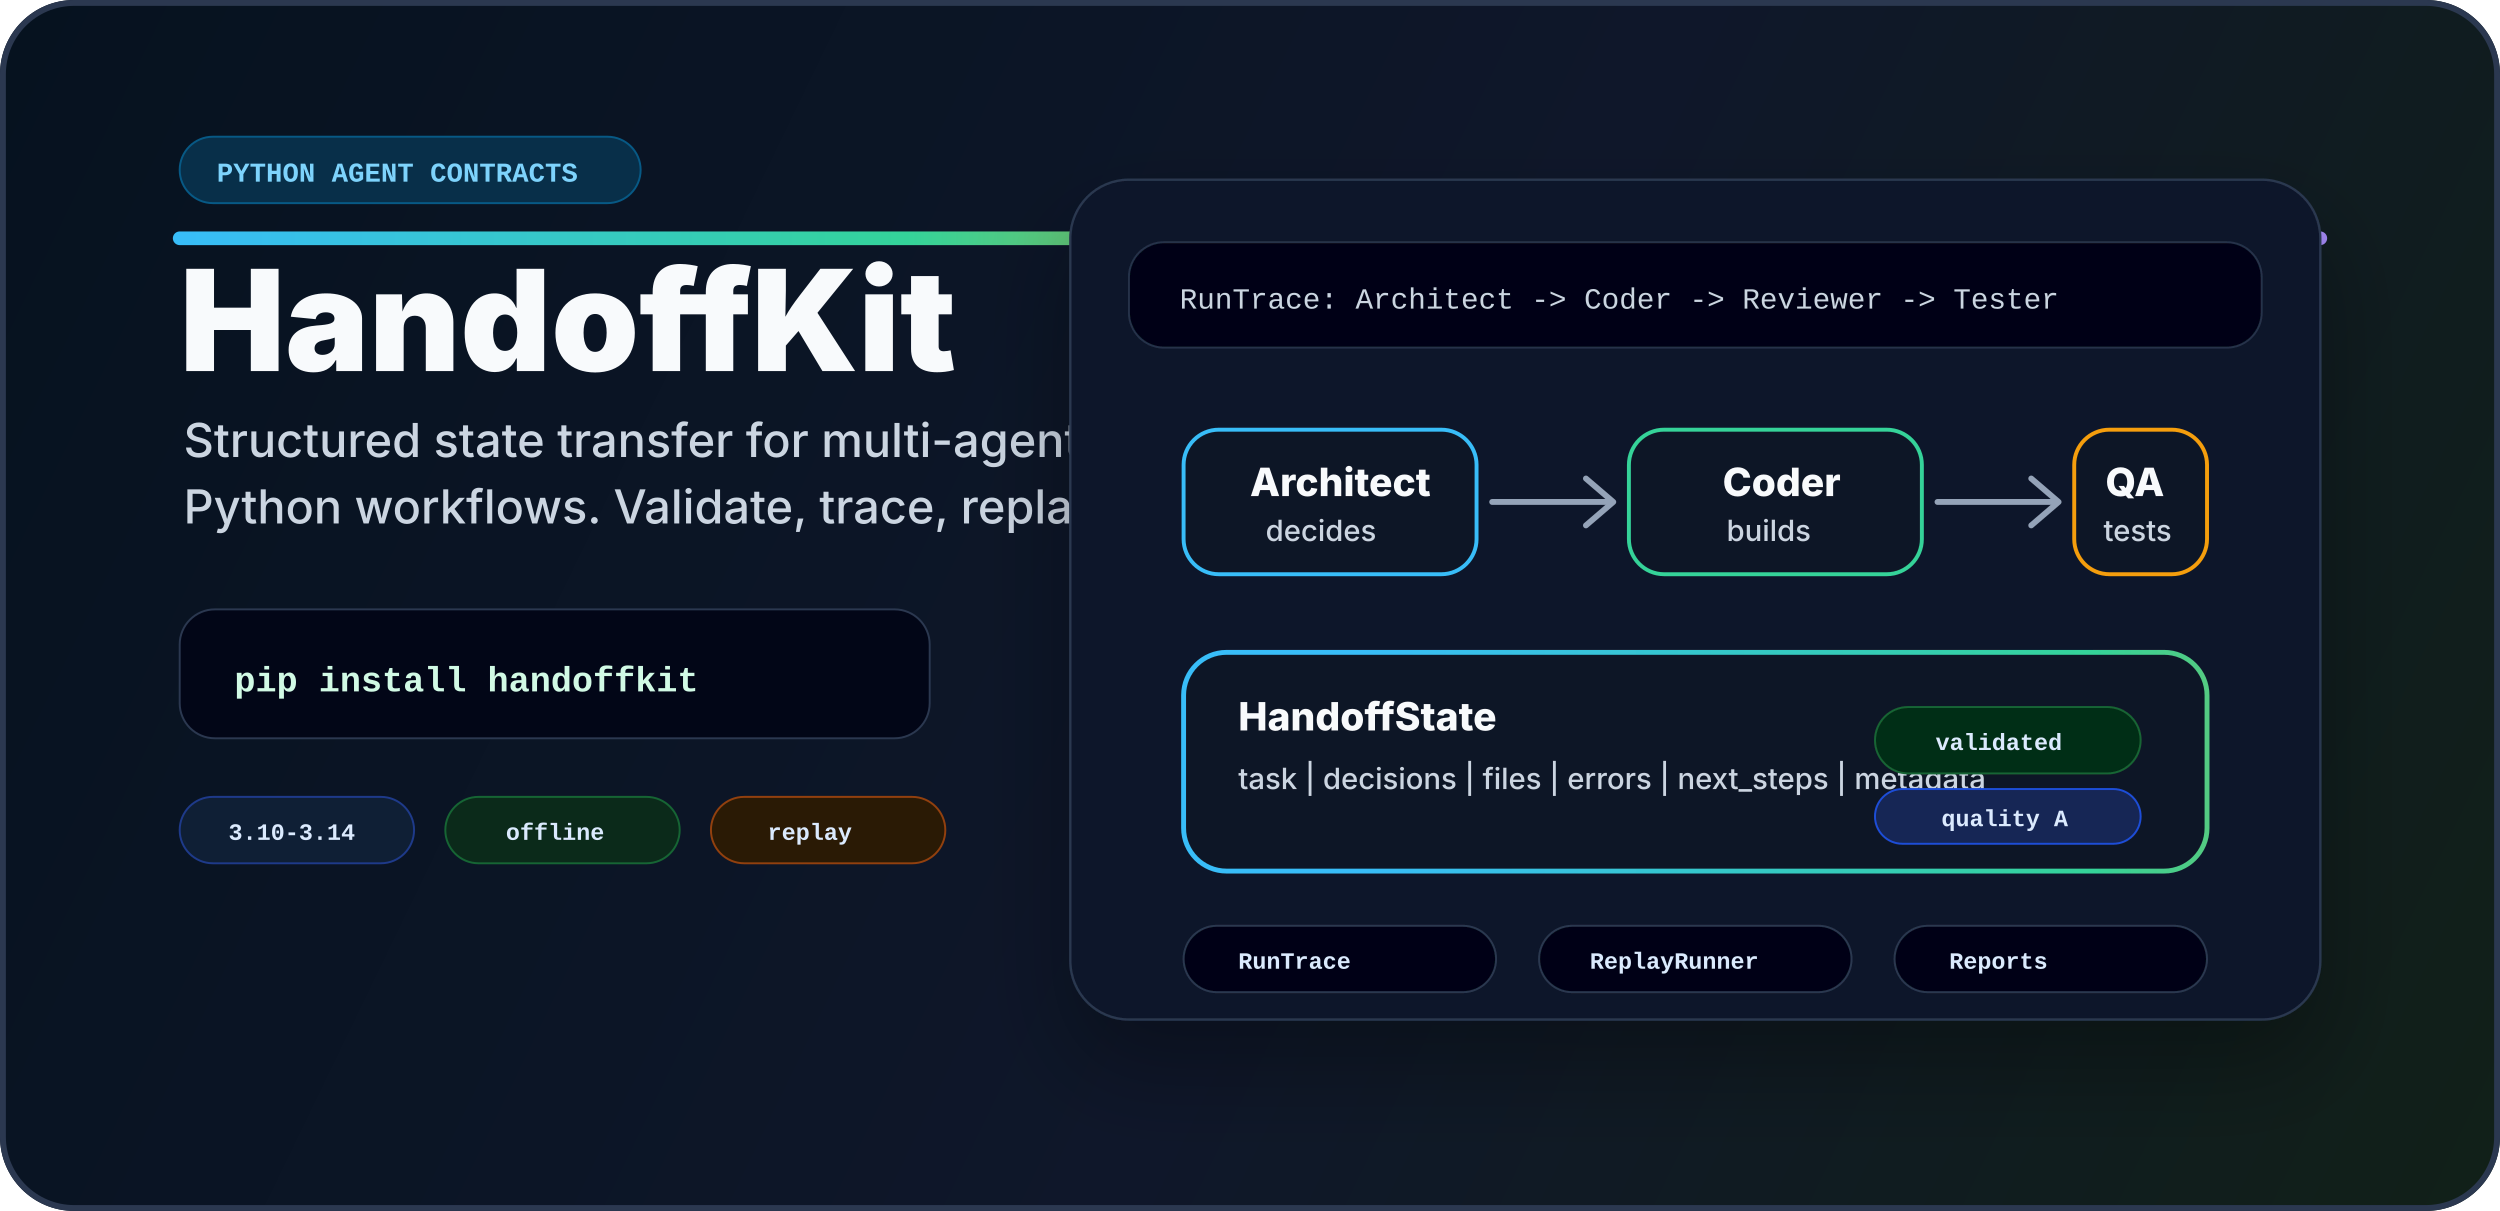
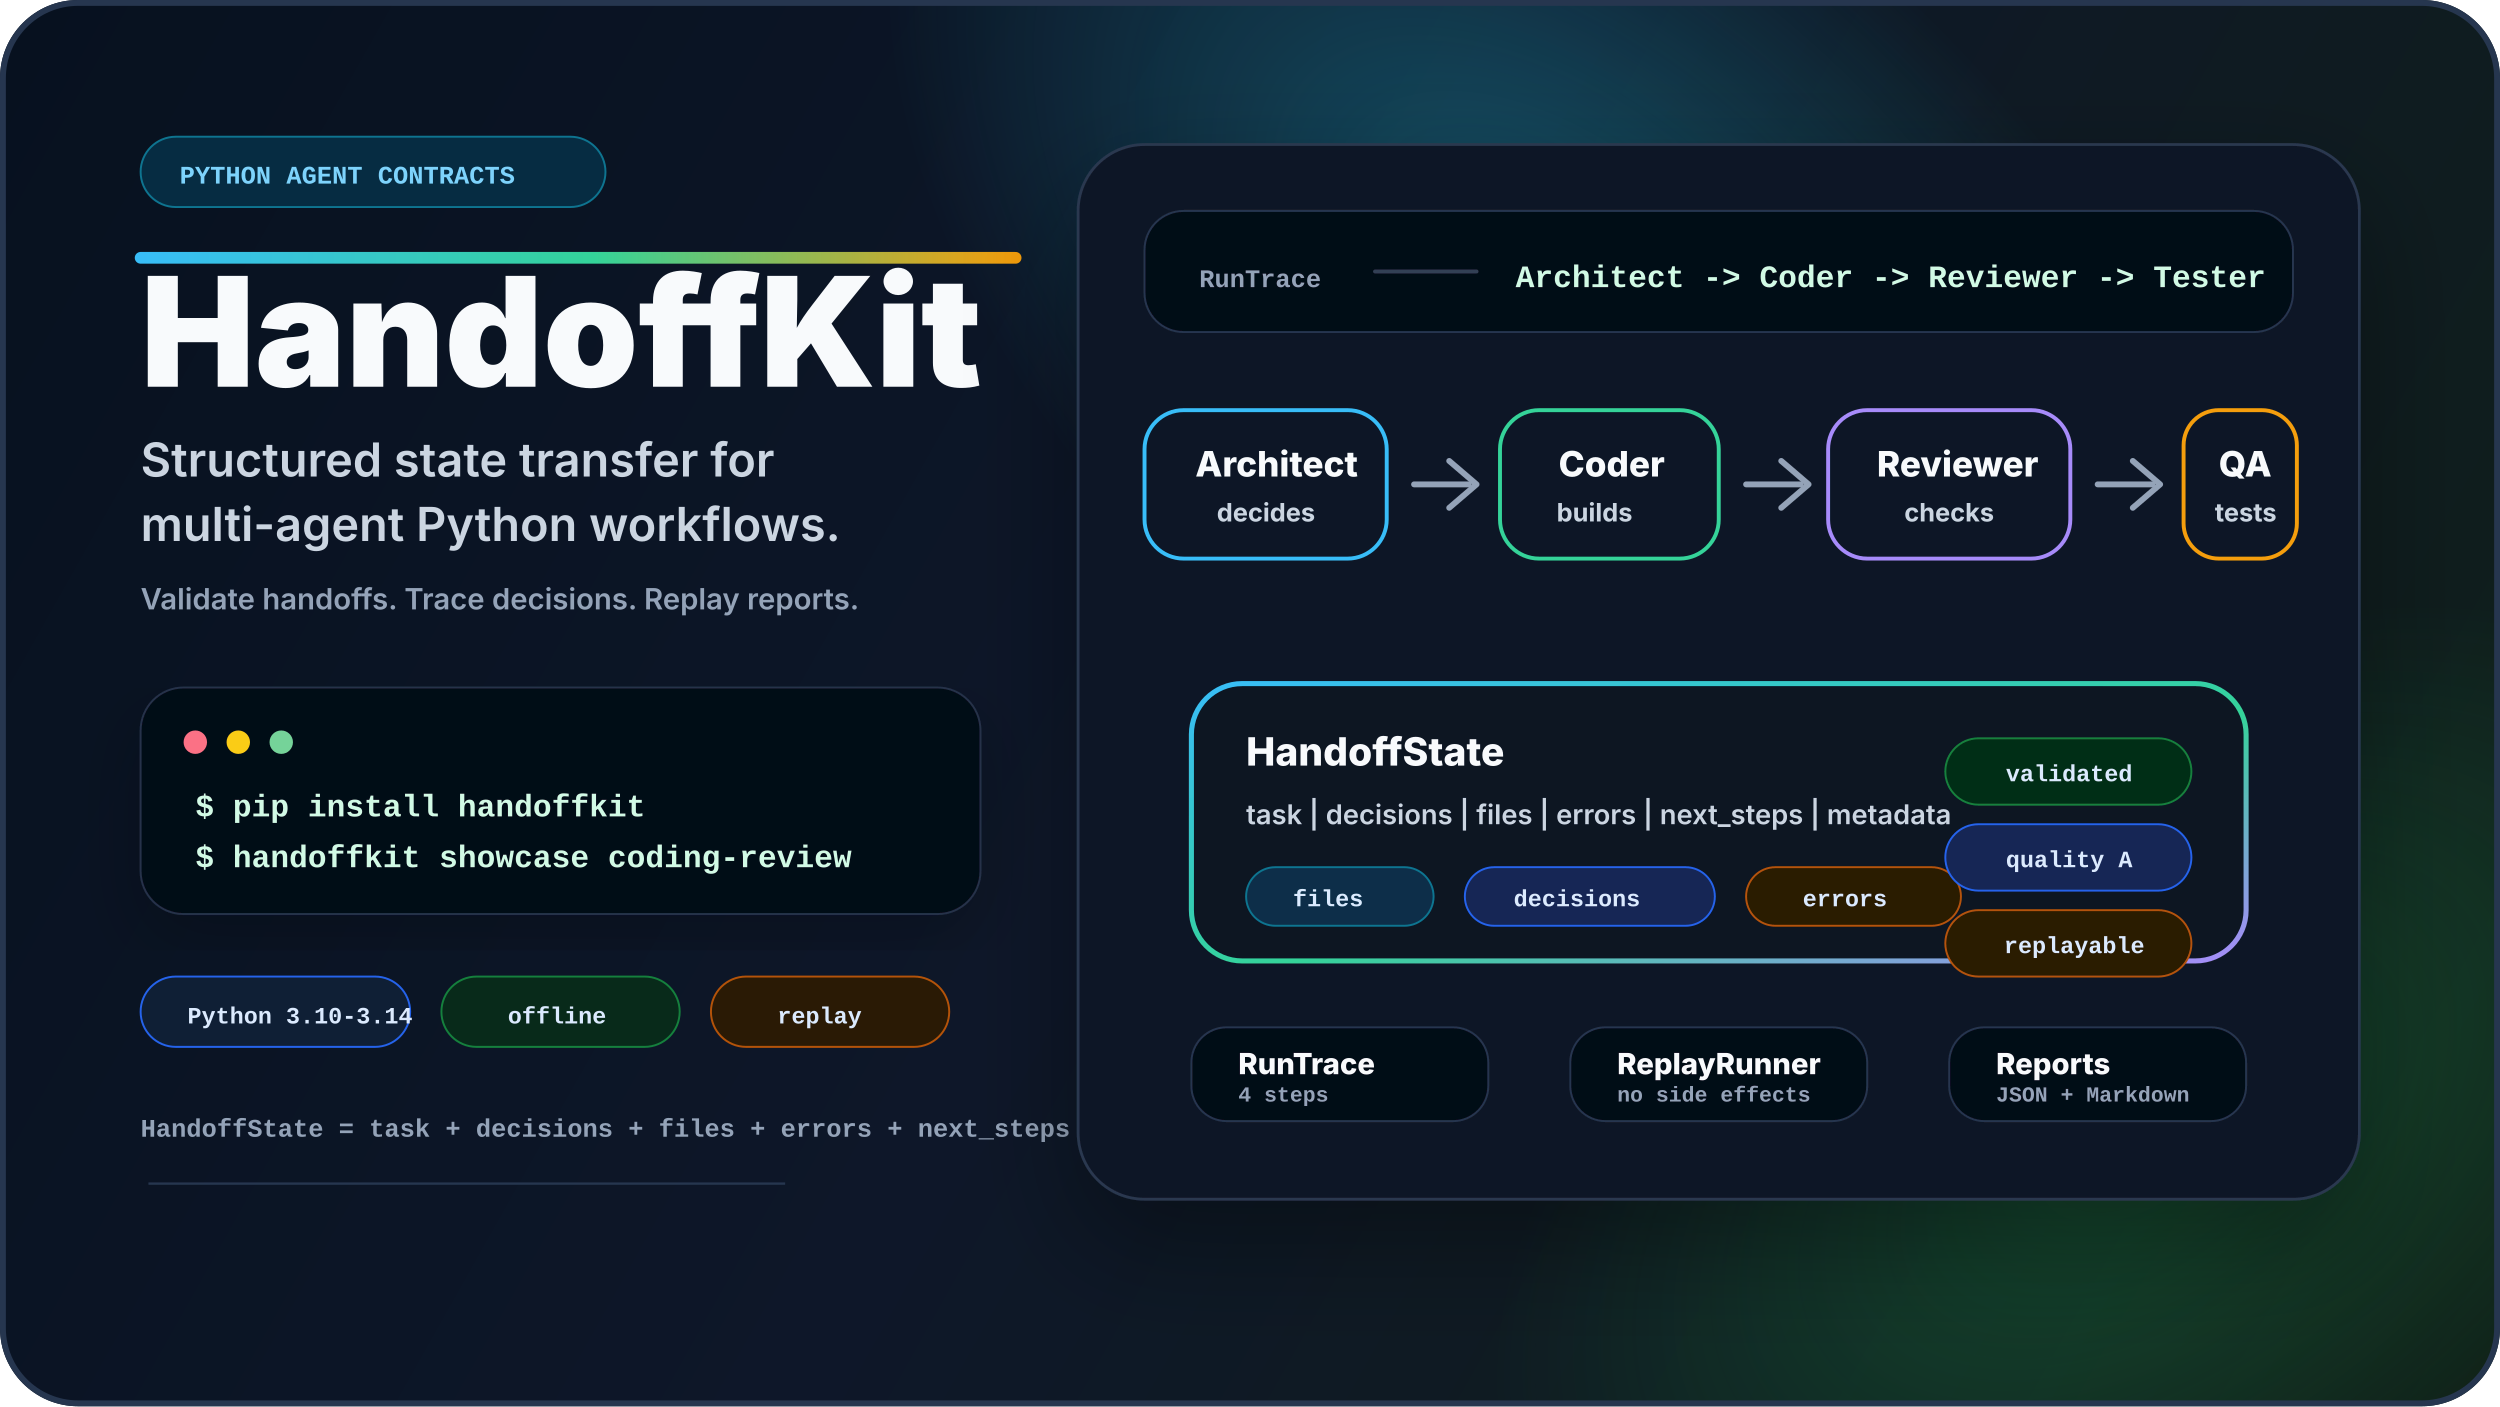
- <svg xmlns="http://www.w3.org/2000/svg" width="1280" height="620" viewBox="0 0 1280 620" role="img" aria-labelledby="title desc">
+ <svg xmlns="http://www.w3.org/2000/svg" width="1280" height="720" viewBox="0 0 1280 720" role="img" aria-labelledby="title desc">
  <defs>
-     <linearGradient id="bg" x1="0" y1="0" x2="1280" y2="620" gradientUnits="userSpaceOnUse">
-       <stop stop-color="#06121f" />
-       <stop offset="0.55" stop-color="#0f172a" />
-       <stop offset="1" stop-color="#112018" />
+     <linearGradient id="bg" x1="0" y1="0" x2="1280" y2="720" gradientUnits="userSpaceOnUse">
+       <stop stop-color="#07111f" />
+       <stop offset="0.48" stop-color="#0e1729" />
+       <stop offset="1" stop-color="#102018" />
    </linearGradient>
-     <linearGradient id="accent" x1="92" y1="0" x2="1188" y2="0" gradientUnits="userSpaceOnUse">
+     <radialGradient id="cyanGlow" cx="0" cy="0" r="1" gradientUnits="userSpaceOnUse" gradientTransform="translate(806 164) rotate(42) scale(420 240)">
+       <stop stop-color="#22d3ee" stop-opacity="0.34" />
+       <stop offset="1" stop-color="#22d3ee" stop-opacity="0" />
+     </radialGradient>
+     <radialGradient id="greenGlow" cx="0" cy="0" r="1" gradientUnits="userSpaceOnUse" gradientTransform="translate(1092 584) rotate(-34) scale(370 220)">
+       <stop stop-color="#22c55e" stop-opacity="0.26" />
+       <stop offset="1" stop-color="#22c55e" stop-opacity="0" />
+     </radialGradient>
+     <linearGradient id="accent" x1="70" y1="0" x2="520" y2="0" gradientUnits="userSpaceOnUse">
      <stop stop-color="#38bdf8" />
-       <stop offset="0.34" stop-color="#34d399" />
-       <stop offset="0.68" stop-color="#f59e0b" />
+       <stop offset="0.52" stop-color="#34d399" />
+       <stop offset="1" stop-color="#f59e0b" />
+     </linearGradient>
+     <linearGradient id="stateStroke" x1="0" y1="0" x2="1" y2="1">
+       <stop stop-color="#38bdf8" />
+       <stop offset="0.55" stop-color="#34d399" />
      <stop offset="1" stop-color="#a78bfa" />
    </linearGradient>
-     <filter id="shadow" x="-8%" y="-10%" width="116%" height="125%">
-       <feDropShadow dx="0" dy="24" stdDeviation="24" flood-color="#000000" flood-opacity="0.32" />
+     <filter id="shadow" x="-9%" y="-12%" width="118%" height="128%">
+       <feDropShadow dx="0" dy="24" stdDeviation="28" flood-color="#000000" flood-opacity="0.34" />
+     </filter>
+     <filter id="softShadow" x="-8%" y="-12%" width="116%" height="128%">
+       <feDropShadow dx="0" dy="14" stdDeviation="18" flood-color="#000000" flood-opacity="0.22" />
    </filter>
    <style>
      .sans { font-family: Inter, ui-sans-serif, system-ui, -apple-system, BlinkMacSystemFont, "Segoe UI", sans-serif; }
      .mono { font-family: ui-monospace, SFMono-Regular, Menlo, Consolas, "Liberation Mono", monospace; }
-       .eyebrow { fill: #7dd3fc; font-size: 14px; font-weight: 820; letter-spacing: 0; }
-       .title { fill: #f8fafc; font-size: 72px; font-weight: 860; letter-spacing: 0; }
-       .subtitle { fill: #cbd5e1; font-size: 24px; font-weight: 520; letter-spacing: 0; }
-       .monoText { fill: #d1fae5; font-size: 18px; font-weight: 740; letter-spacing: 0; }
-       .cardTitle { fill: #f8fafc; font-size: 20px; font-weight: 800; letter-spacing: 0; }
-       .cardBody { fill: #cbd5e1; font-size: 15px; font-weight: 540; letter-spacing: 0; }
-       .chip { fill: #dbeafe; font-size: 12px; font-weight: 780; letter-spacing: 0; }
-       .panel { fill: #0f172a; stroke: #2b3850; stroke-width: 1.2; }
-       .node { fill: #111827; stroke-width: 2; }
+       .eyebrow { fill: #7dd3fc; font-size: 13px; font-weight: 820; letter-spacing: 0; }
+       .title { fill: #f8fafc; font-size: 78px; font-weight: 860; letter-spacing: 0; }
+       .subtitle { fill: #cbd5e1; font-size: 24px; font-weight: 560; letter-spacing: 0; }
+       .body { fill: #94a3b8; font-size: 15px; font-weight: 560; letter-spacing: 0; }
+       .panelTitle { fill: #f8fafc; font-size: 20px; font-weight: 820; letter-spacing: 0; }
+       .panelSub { fill: #cbd5e1; font-size: 14px; font-weight: 620; letter-spacing: 0; }
+       .chipText { fill: #dbeafe; font-size: 12px; font-weight: 780; letter-spacing: 0; }
+       .terminal { fill: #d1fae5; font-size: 16px; font-weight: 760; letter-spacing: 0; }
+       .terminalDim { fill: #94a3b8; font-size: 13px; font-weight: 720; letter-spacing: 0; }
+       .nodeTitle { fill: #f8fafc; font-size: 18px; font-weight: 820; letter-spacing: 0; }
+       .nodeSub { fill: #cbd5e1; font-size: 13px; font-weight: 660; letter-spacing: 0; }
+       .metric { fill: #f8fafc; font-size: 15px; font-weight: 820; letter-spacing: 0; }
+       .metricSub { fill: #94a3b8; font-size: 11px; font-weight: 780; letter-spacing: 0; }
    </style>
  </defs>
-   <rect width="1280" height="620" rx="38" fill="url(#bg)" />
-   <rect x="1.5" y="1.5" width="1277" height="617" rx="36.5" fill="none" stroke="#2b3850" stroke-width="3" />
-   <path d="M92 122H1188" stroke="url(#accent)" stroke-width="7" stroke-linecap="round" />
-   <g transform="translate(92 70)">
-     <rect width="236" height="34" rx="17" fill="#082f49" stroke="#075985" />
-     <text x="19" y="23" class="mono eyebrow">PYTHON AGENT CONTRACTS</text>
-     <text x="0" y="120" class="sans title">HandoffKit</text>
-     <text x="2" y="164" class="sans subtitle">Structured state transfer for multi-agent</text>
-     <text x="2" y="198" class="sans subtitle">Python workflows. Validate, trace, replay.</text>
-     <g transform="translate(0 242)">
-       <rect width="384" height="66" rx="18" fill="#020617" stroke="#2b3850" />
-       <text x="28" y="42" class="mono monoText">pip install handoffkit</text>
+   <rect width="1280" height="720" rx="40" fill="url(#bg)" />
+   <rect width="1280" height="720" rx="40" fill="url(#cyanGlow)" />
+   <rect width="1280" height="720" rx="40" fill="url(#greenGlow)" />
+   <rect x="1.5" y="1.5" width="1277" height="717" rx="38.5" fill="none" stroke="#26364f" stroke-width="3" />
+   <path d="M72 132H520" stroke="url(#accent)" stroke-width="6" stroke-linecap="round" />
+   <path d="M76 606H402" stroke="#26364f" stroke-width="1.2" />
+   <g transform="translate(72 70)">
+     <rect width="238" height="36" rx="18" fill="#062c42" stroke="#0e7490" />
+     <text x="20" y="24" class="mono eyebrow">PYTHON AGENT CONTRACTS</text>
+     <text x="0" y="128" class="sans title">HandoffKit</text>
+     <text x="0" y="174" class="sans subtitle">Structured state transfer for</text>
+     <text x="0" y="207" class="sans subtitle">multi-agent Python workflows.</text>
+     <text x="0" y="242" class="sans body">Validate handoffs. Trace decisions. Replay reports.</text>
+     <g transform="translate(0 282)" filter="url(#softShadow)">
+       <rect width="430" height="116" rx="22" fill="#050816" stroke="#25324a" />
+       <circle cx="28" cy="28" r="6" fill="#fb7185" />
+       <circle cx="50" cy="28" r="6" fill="#facc15" />
+       <circle cx="72" cy="28" r="6" fill="#74d399" />
+       <text x="28" y="66" class="mono terminal">$ pip install handoffkit</text>
+       <text x="28" y="92" class="mono terminal">$ handoffkit showcase coding-review</text>
    </g>
-     <g transform="translate(0 338)">
-       <rect width="120" height="34" rx="17" fill="#0f1f35" stroke="#1e3a8a" />
-       <text x="25" y="22" class="mono chip">3.10-3.14</text>
-       <rect x="136" width="120" height="34" rx="17" fill="#0b2a1a" stroke="#166534" />
-       <text x="167" y="22" class="mono chip">offline</text>
-       <rect x="272" width="120" height="34" rx="17" fill="#2a1a05" stroke="#92400e" />
-       <text x="301" y="22" class="mono chip">replay</text>
+     <g transform="translate(0 430)">
+       <rect width="138" height="36" rx="18" fill="#0f1f35" stroke="#2563eb" />
+       <text x="24" y="24" class="mono chipText">Python 3.10-3.14</text>
+       <rect x="154" width="122" height="36" rx="18" fill="#082a1a" stroke="#15803d" />
+       <text x="188" y="24" class="mono chipText">offline</text>
+       <rect x="292" width="122" height="36" rx="18" fill="#2a1a05" stroke="#b45309" />
+       <text x="326" y="24" class="mono chipText">replay</text>
+     </g>
+     <g transform="translate(0 512)">
+       <text x="0" y="0" class="mono terminalDim">HandoffState = task + decisions + files + errors + next_steps</text>
    </g>
  </g>
-   <g transform="translate(548 92)" filter="url(#shadow)">
-     <rect width="640" height="430" rx="30" class="panel" />
-     <rect x="30" y="32" width="580" height="54" rx="18" fill="#020617" stroke="#25324a" />
-     <text x="56" y="66" class="mono cardBody">RunTrace: Architect -&gt; Coder -&gt; Reviewer -&gt; Tester</text>
-     <g transform="translate(58 128)">
-       <rect width="150" height="74" rx="18" class="node" stroke="#38bdf8" />
-       <text x="34" y="34" class="sans cardTitle">Architect</text>
-       <text x="42" y="57" class="sans cardBody">decides</text>
+   <g transform="translate(552 74)" filter="url(#shadow)">
+     <rect width="656" height="540" rx="34" fill="#101827" stroke="#2b3850" stroke-width="1.4" />
+     <g transform="translate(34 34)">
+       <rect width="588" height="62" rx="20" fill="#050816" stroke="#26364f" />
+       <text x="28" y="39" class="mono terminalDim">RunTrace</text>
+       <path d="M118 31H170" stroke="#334155" stroke-width="2" stroke-linecap="round" />
+       <text x="190" y="39" class="mono terminal">Architect -&gt; Coder -&gt; Reviewer -&gt; Tester</text>
    </g>
-     <path d="M216 165H276" stroke="#94a3b8" stroke-width="3" stroke-linecap="round" />
-     <path d="M264 153L278 165L264 177" stroke="#94a3b8" stroke-width="3" fill="none" stroke-linecap="round" stroke-linejoin="round" />
-     <g transform="translate(286 128)">
-       <rect width="150" height="74" rx="18" class="node" stroke="#34d399" />
-       <text x="48" y="34" class="sans cardTitle">Coder</text>
-       <text x="50" y="57" class="sans cardBody">builds</text>
+     <g transform="translate(34 136)">
+       <rect width="124" height="76" rx="20" fill="#0b1727" stroke="#38bdf8" stroke-width="2" />
+       <text x="26" y="34" class="sans nodeTitle">Architect</text>
+       <text x="37" y="57" class="sans nodeSub">decides</text>
+       <path d="M138 38H166" stroke="#94a3b8" stroke-width="3" stroke-linecap="round" />
+       <path d="M156 26L170 38L156 50" stroke="#94a3b8" stroke-width="3" fill="none" stroke-linecap="round" stroke-linejoin="round" />
+       <rect x="182" width="112" height="76" rx="20" fill="#0b1727" stroke="#34d399" stroke-width="2" />
+       <text x="212" y="34" class="sans nodeTitle">Coder</text>
+       <text x="211" y="57" class="sans nodeSub">builds</text>
+       <path d="M308 38H336" stroke="#94a3b8" stroke-width="3" stroke-linecap="round" />
+       <path d="M326 26L340 38L326 50" stroke="#94a3b8" stroke-width="3" fill="none" stroke-linecap="round" stroke-linejoin="round" />
+       <rect x="350" width="124" height="76" rx="20" fill="#0b1727" stroke="#a78bfa" stroke-width="2" />
+       <text x="375" y="34" class="sans nodeTitle">Reviewer</text>
+       <text x="389" y="57" class="sans nodeSub">checks</text>
+       <path d="M488 38H516" stroke="#94a3b8" stroke-width="3" stroke-linecap="round" />
+       <path d="M506 26L520 38L506 50" stroke="#94a3b8" stroke-width="3" fill="none" stroke-linecap="round" stroke-linejoin="round" />
+       <rect x="532" width="58" height="76" rx="18" fill="#0b1727" stroke="#f59e0b" stroke-width="2" />
+       <text x="550" y="34" class="sans nodeTitle">QA</text>
+       <text x="548" y="57" class="sans nodeSub">tests</text>
    </g>
-     <path d="M444 165H504" stroke="#94a3b8" stroke-width="3" stroke-linecap="round" />
-     <path d="M492 153L506 165L492 177" stroke="#94a3b8" stroke-width="3" fill="none" stroke-linecap="round" stroke-linejoin="round" />
-     <g transform="translate(514 128)">
-       <rect width="68" height="74" rx="18" class="node" stroke="#f59e0b" />
-       <text x="16" y="34" class="sans cardTitle">QA</text>
-       <text x="15" y="57" class="sans cardBody">tests</text>
+     <g transform="translate(58 276)">
+       <rect width="540" height="142" rx="26" fill="#0b1423" stroke="url(#stateStroke)" stroke-width="2.6" />
+       <text x="28" y="42" class="sans panelTitle">HandoffState</text>
+       <text x="28" y="72" class="sans panelSub">task | decisions | files | errors | next_steps | metadata</text>
+       <g transform="translate(28 94)">
+         <rect width="96" height="30" rx="15" fill="#082f49" stroke="#0e7490" />
+         <text x="24" y="20" class="mono chipText">files</text>
+         <rect x="112" width="128" height="30" rx="15" fill="#172554" stroke="#2563eb" />
+         <text x="137" y="20" class="mono chipText">decisions</text>
+         <rect x="256" width="110" height="30" rx="15" fill="#2a1a05" stroke="#b45309" />
+         <text x="285" y="20" class="mono chipText">errors</text>
+       </g>
+       <g transform="translate(386 28)">
+         <rect width="126" height="34" rx="17" fill="#052e16" stroke="#15803d" />
+         <text x="31" y="22" class="mono chipText">validated</text>
+         <rect y="44" width="126" height="34" rx="17" fill="#172554" stroke="#2563eb" />
+         <text x="31" y="66" class="mono chipText">quality A</text>
+         <rect y="88" width="126" height="34" rx="17" fill="#2a1a05" stroke="#b45309" />
+         <text x="30" y="110" class="mono chipText">replayable</text>
+       </g>
    </g>
-     <g transform="translate(58 242)">
-       <rect width="524" height="112" rx="22" fill="#111827" stroke="url(#accent)" stroke-width="2.5" />
-       <text x="28" y="40" class="sans cardTitle">HandoffState</text>
-       <text x="28" y="70" class="sans cardBody">task | decisions | files | errors | next_steps | metadata</text>
-       <rect x="354" y="28" width="136" height="34" rx="17" fill="#052e16" stroke="#166534" />
-       <text x="385" y="50" class="mono chip" fill="#bbf7d0">validated</text>
-       <rect x="354" y="70" width="136" height="28" rx="14" fill="#172554" stroke="#1d4ed8" />
-       <text x="388" y="89" class="mono chip">quality A</text>
-     </g>
-     <g transform="translate(58 382)">
-       <rect width="160" height="34" rx="17" fill="#020617" stroke="#2b3850" />
-       <text x="28" y="22" class="mono chip">RunTrace</text>
-       <rect x="182" width="160" height="34" rx="17" fill="#020617" stroke="#2b3850" />
-       <text x="208" y="22" class="mono chip">ReplayRunner</text>
-       <rect x="364" width="160" height="34" rx="17" fill="#020617" stroke="#2b3850" />
-       <text x="392" y="22" class="mono chip">Reports</text>
+     <g transform="translate(58 452)">
+       <rect width="152" height="48" rx="18" fill="#050816" stroke="#26364f" />
+       <text x="24" y="24" class="sans metric">RunTrace</text>
+       <text x="24" y="38" class="mono metricSub">4 steps</text>
+       <rect x="194" width="152" height="48" rx="18" fill="#050816" stroke="#26364f" />
+       <text x="218" y="24" class="sans metric">ReplayRunner</text>
+       <text x="218" y="38" class="mono metricSub">no side effects</text>
+       <rect x="388" width="152" height="48" rx="18" fill="#050816" stroke="#26364f" />
+       <text x="412" y="24" class="sans metric">Reports</text>
+       <text x="412" y="38" class="mono metricSub">JSON + Markdown</text>
    </g>
  </g>
</svg>
